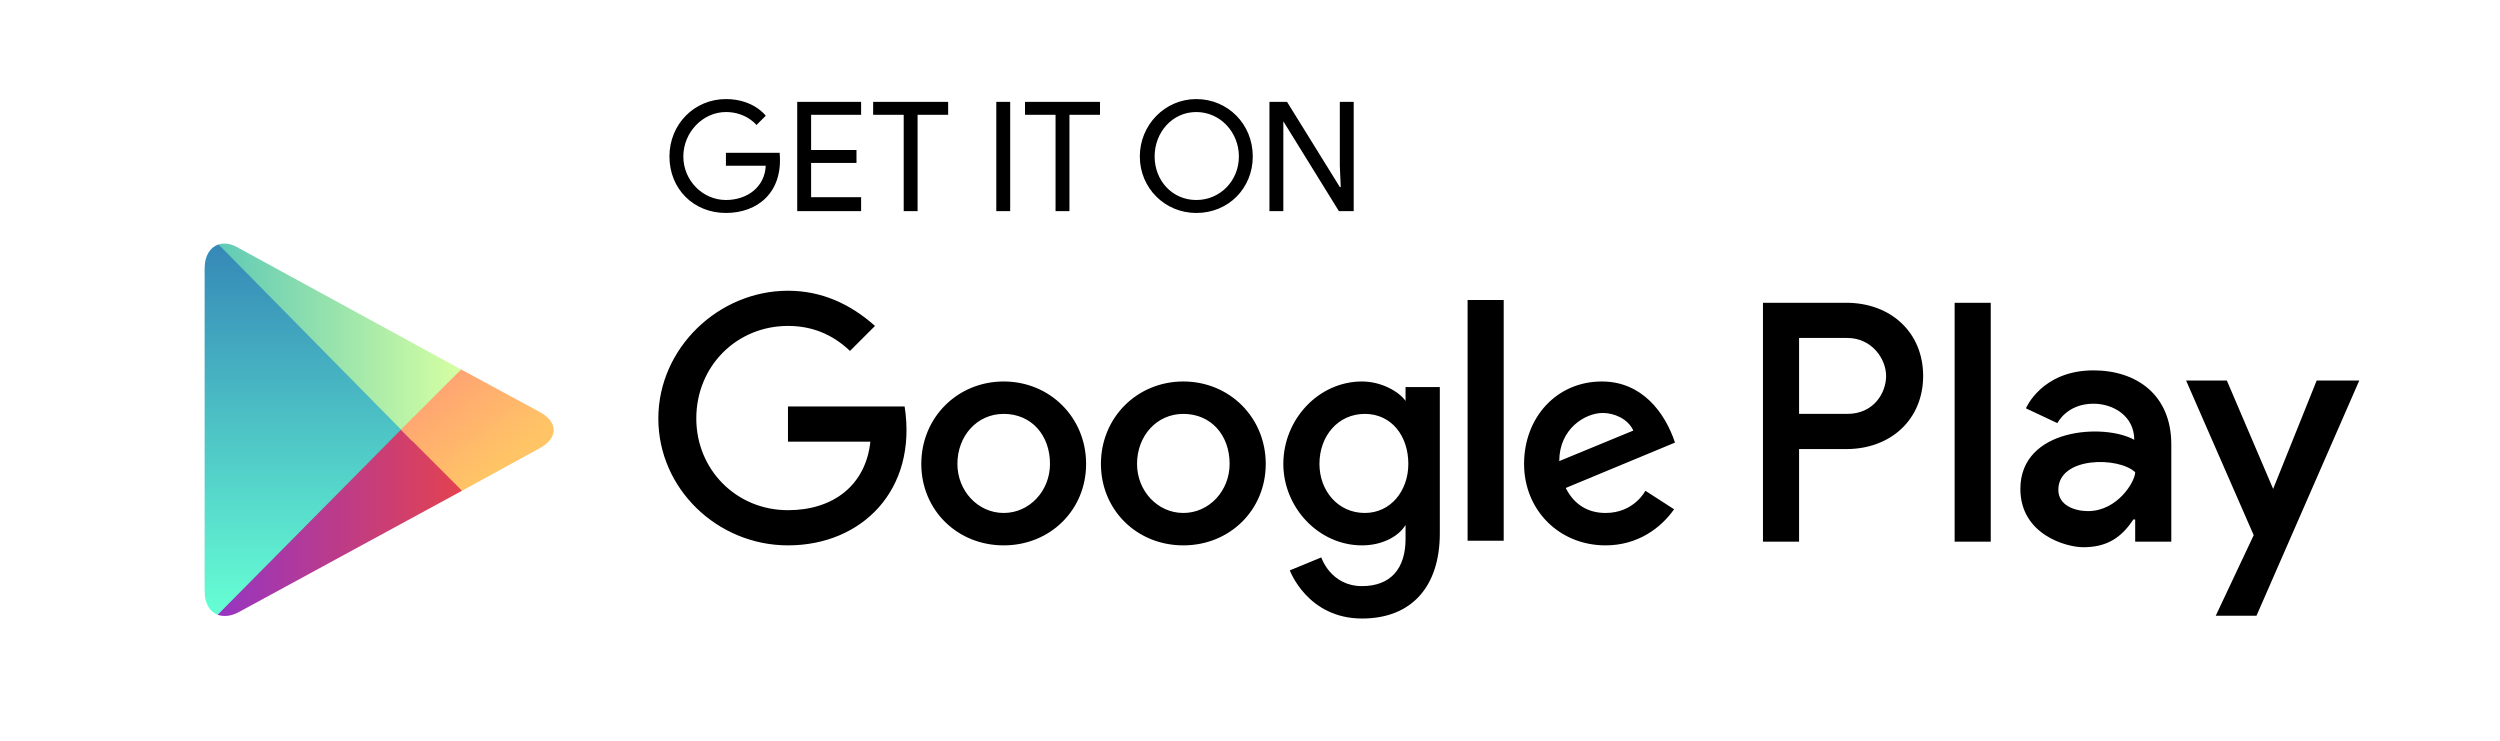
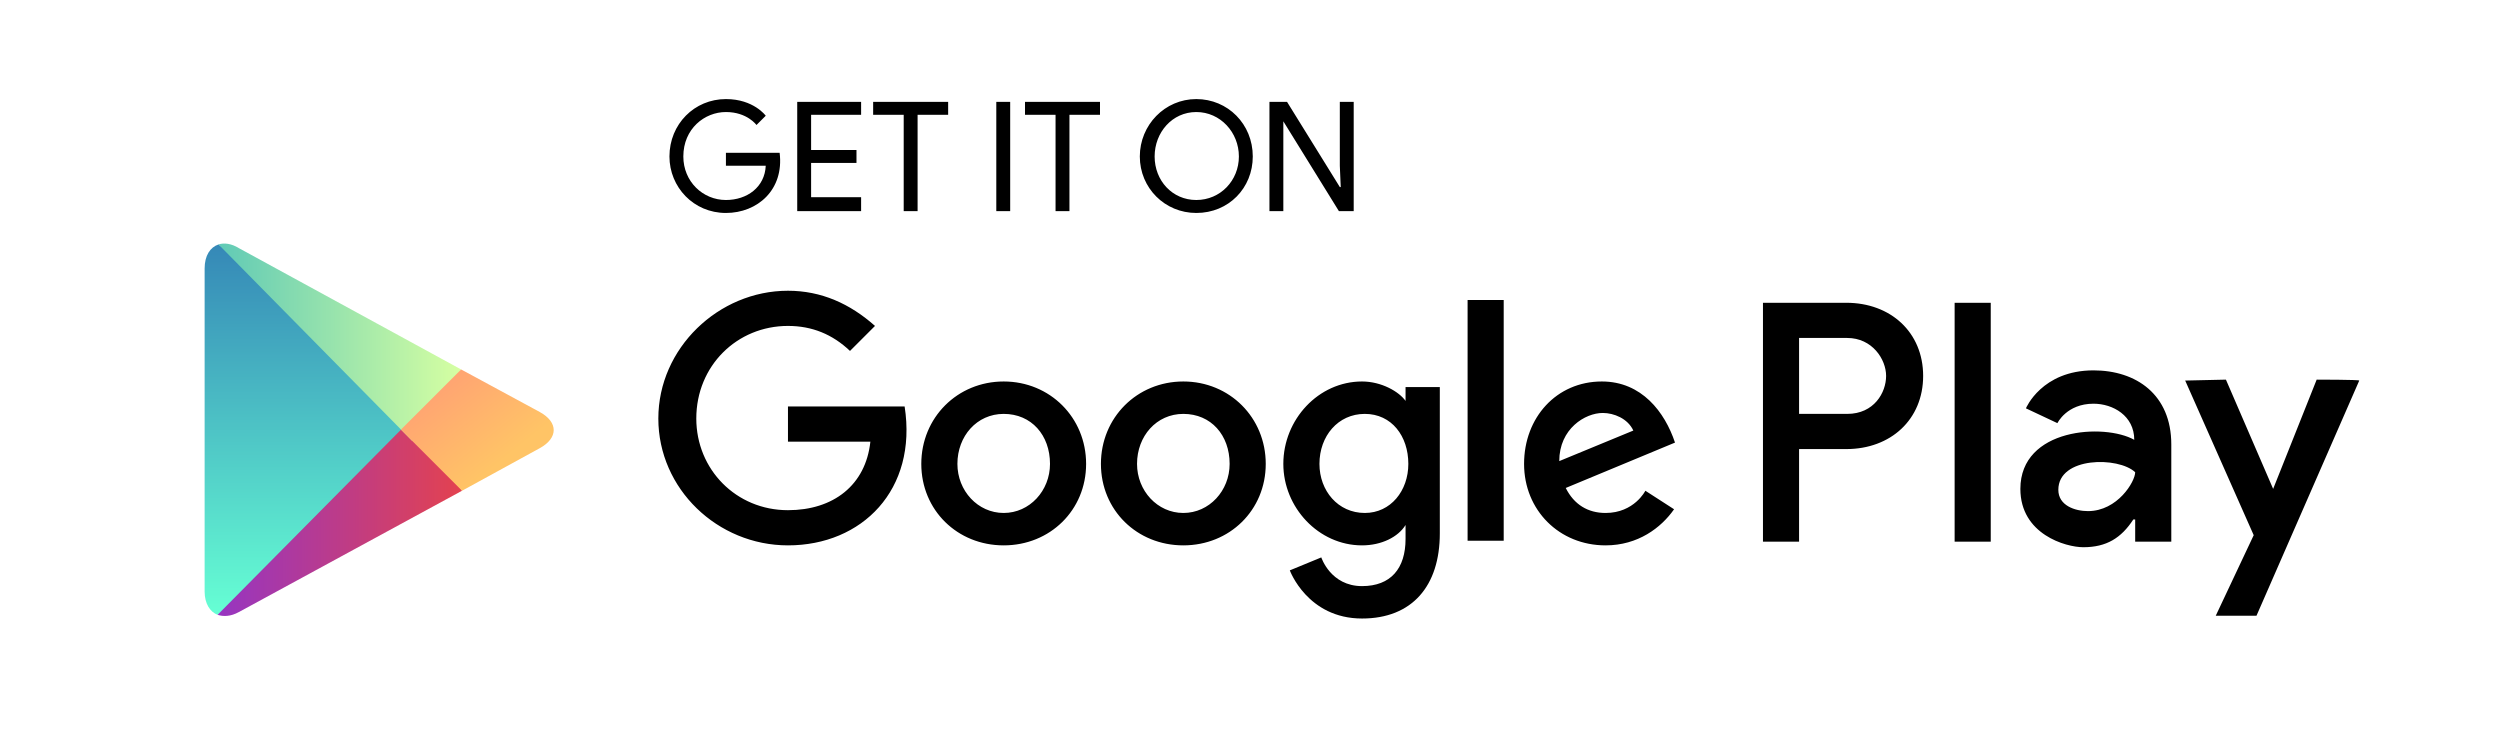
<svg xmlns="http://www.w3.org/2000/svg" role="img" viewBox="0 0 2700 800">
  <path d="M499 464L235 664c-8-3-14-12-14-25V290c0-14 6-23 15-26l263 200z" fill="url(#goo1)" />
  <path d="M499 530L258 661c-9 5-17 5-23 3l211-213 53 79z" fill="url(#goo2)" />
  <path d="M236 264c6-2 14-1 22 4l240 131-53 77-209-212z" fill="url(#goo3)" />
  <path d="M498 399l85 46c20 11 20 28 0 39l-84 46-66-66 65-65z" fill="url(#goo4)" />
-   <path d="M1292 230c35 0 61-27 61-61 0-35-27-62-61-62s-61 28-61 62 27 61 61 61zm0-14c-26 0-45-21-45-47s19-48 45-48 46 22 46 48-20 47-46 47zm-14 373c50 0 89-38 89-88s-39-89-89-89-89 39-89 89 39 88 89 88zm0-35c-28 0-50-24-50-53 0-30 21-54 50-54 30 0 50 23 50 54 0 29-22 53-50 53zm240 13v15c0 32-16 51-47 51-34 0-44-31-44-31l-34 14s19 52 78 52c54 0 84-35 84-92V418h-37v15c-7-10-26-21-47-21-47 0-85 41-85 89 0 47 38 88 85 88 21 0 39-9 47-22zm1030-156h-46l-47 117-50-117h-44l73 167-41 87h44zm-287-11c-56 0-73 41-73 41l34 16s10-21 39-21c21 0 44 13 44 39-32-18-123-13-123 53 0 49 49 63 68 63 25 0 41-10 54-30h2v24h39V480c0-54-38-80-84-80zm-527 189c35 0 60-19 74-39l-31-20s-12 24-43 24c-19 0-34-9-43-27l118-49c-11-33-36-66-79-66-49 0-84 39-84 89s38 88 88 88zm-650 0c50 0 89-38 89-88s-39-89-89-89-89 39-89 89 39 88 89 88zm-233 0c80 0 140-60 126-150H851v38h89c-5 47-40 74-89 74-56 0-99-44-99-99 0-57 44-100 99-100 26 0 48 9 67 27l27-27c-27-24-58-38-94-38-75 0-140 62-140 138s64 137 140 137zm1260-262v258h39V327h-39zm-117 0h-90v258h39V485h51c48 0 83-32 83-79s-35-79-83-79zm-370 257V324h-39v260h39zm-150-30c-29 0-49-24-49-53 0-30 20-54 49-54s47 24 47 54c0 29-19 53-47 53zm-390 0c-28 0-50-24-50-53 0-30 21-54 50-54 30 0 50 23 50 54 0 29-22 53-50 53zm1171-2c-14 0-32-6-32-23 0-36 65-36 83-19 0 10-19 42-51 42zm-571-54c0-35 28-52 47-52 12 0 27 6 33 19zm311-133c27 0 42 23 42 41s-13 41-42 41h-52v-82h52zM842 165h-58v14h43c-1 23-20 37-43 37-25 0-46-21-46-47s21-48 46-48c22 0 33 14 33 14l10-10s-13-18-43-18c-34 0-61 27-61 62s26 61 61 61c34 0 62-22 58-65zm544 63v-97l60 97h16V110h-15v69l1 23h-1l-57-92h-19v118h15zm-198-104v-14h-81v14h33v104h15V124h33zm-97 104V110h-15v118h15zm-67-104v-14h-81v14h33v104h15V124h33zm-94 0v-14h-69v118h69v-15h-54v-37h49v-14h-49v-38h54z" />
+   <path d="M1292 230c35 0 61-27 61-61 0-35-27-62-61-62s-61 28-61 62 27 61 61 61zm0-14c-26 0-45-21-45-47s19-48 45-48 46 22 46 48-20 47-46 47zm-14 373c50 0 89-38 89-88s-39-89-89-89-89 39-89 89 39 88 89 88zm0-35c-28 0-50-24-50-53 0-30 21-54 50-54 30 0 50 23 50 54 0 29-22 53-50 53zm240 13v15c0 32-16 51-47 51-34 0-44-31-44-31l-34 14s19 52 78 52c54 0 84-35 84-92V418h-37v15c-7-10-26-21-47-21-47 0-85 41-85 89 0 47 38 88 85 88 21 0 39-9 47-22zm1030-156c0-1-46-1-46-1l-47 118-51-118-44 1 74 167-41 87h44zm-244 150h2v24h39V480c0-54-38-80-84-80-56 0-73 41-73 41l34 16s10-21 39-21c21 0 44 13 44 39-32-18-123-13-123 53 0 49 49 63 68 63 25 0 41-10 54-30zm-570 28c35 0 60-19 74-39l-31-20s-12 24-43 24c-19 0-34-9-43-27l118-49c-11-33-36-66-79-66-49 0-84 39-84 89s38 88 88 88zm-650 0c50 0 89-38 89-88s-39-89-89-89-89 39-89 89 39 88 89 88zm-233 0c80 0 140-60 126-150H851v38h89c-5 47-40 74-89 74-56 0-99-44-99-99 0-57 44-100 99-100 26 0 48 9 67 27l27-27c-27-24-58-38-94-38-75 0-140 62-140 138s64 137 140 137zm1299-4V327h-39v258h39zm-156-258h-90v258h39V485h51c48 0 83-32 83-79s-35-79-83-79zm-370 257V324h-39v260h39zm-150-30c-29 0-49-24-49-53 0-30 20-54 49-54s47 24 47 54c0 29-19 53-47 53zm-390 0c-28 0-50-24-50-53 0-30 21-54 50-54 30 0 50 23 50 54 0 29-22 53-50 53zm1171-2c-14 0-32-6-32-23 0-36 65-36 83-19 0 10-19 42-51 42zm-571-54c0-35 28-52 47-52 12 0 27 6 33 19zm311-133c27 0 42 23 42 41s-13 41-42 41h-52v-82h52zM842 165h-58v14h43c-1 23-20 37-43 37-25 0-46-20-46-47 0-30 23-48 46-48s33 14 33 14l10-10s-13-18-43-18c-34 0-61 27-61 62 0 33 26 61 61 61 34 0 63-25 58-65zm544 63v-97l60 97h16V110h-15v69l1 23h-1l-57-92h-19v118h15zm-198-104v-14h-81v14h33v104h15V124h33zm-97 104V110h-15v118h15zm-67-104v-14h-81v14h33v104h15V124h33zm-94 0v-14h-69v118h69v-15h-54v-37h49v-14h-49v-38h54z" />
  <defs>
    <linearGradient id="goo1" gradientTransform="rotate(90)">
      <stop offset="0%" stop-color="#3588b7" />
      <stop offset="100%" stop-color="#66ffd4" />
    </linearGradient>
    <linearGradient id="goo2">
      <stop offset="0%" stop-color="#9635c2" />
      <stop offset="100%" stop-color="#e3424f" />
    </linearGradient>
    <linearGradient id="goo3">
      <stop offset="0%" stop-color="#60cab6" />
      <stop offset="100%" stop-color="#d6ffa2" />
    </linearGradient>
    <linearGradient id="goo4" gradientTransform="rotate(45)">
      <stop offset="0%" stop-color="#ff9877" />
      <stop offset="100%" stop-color="#ffc466" />
    </linearGradient>
  </defs>
</svg>
